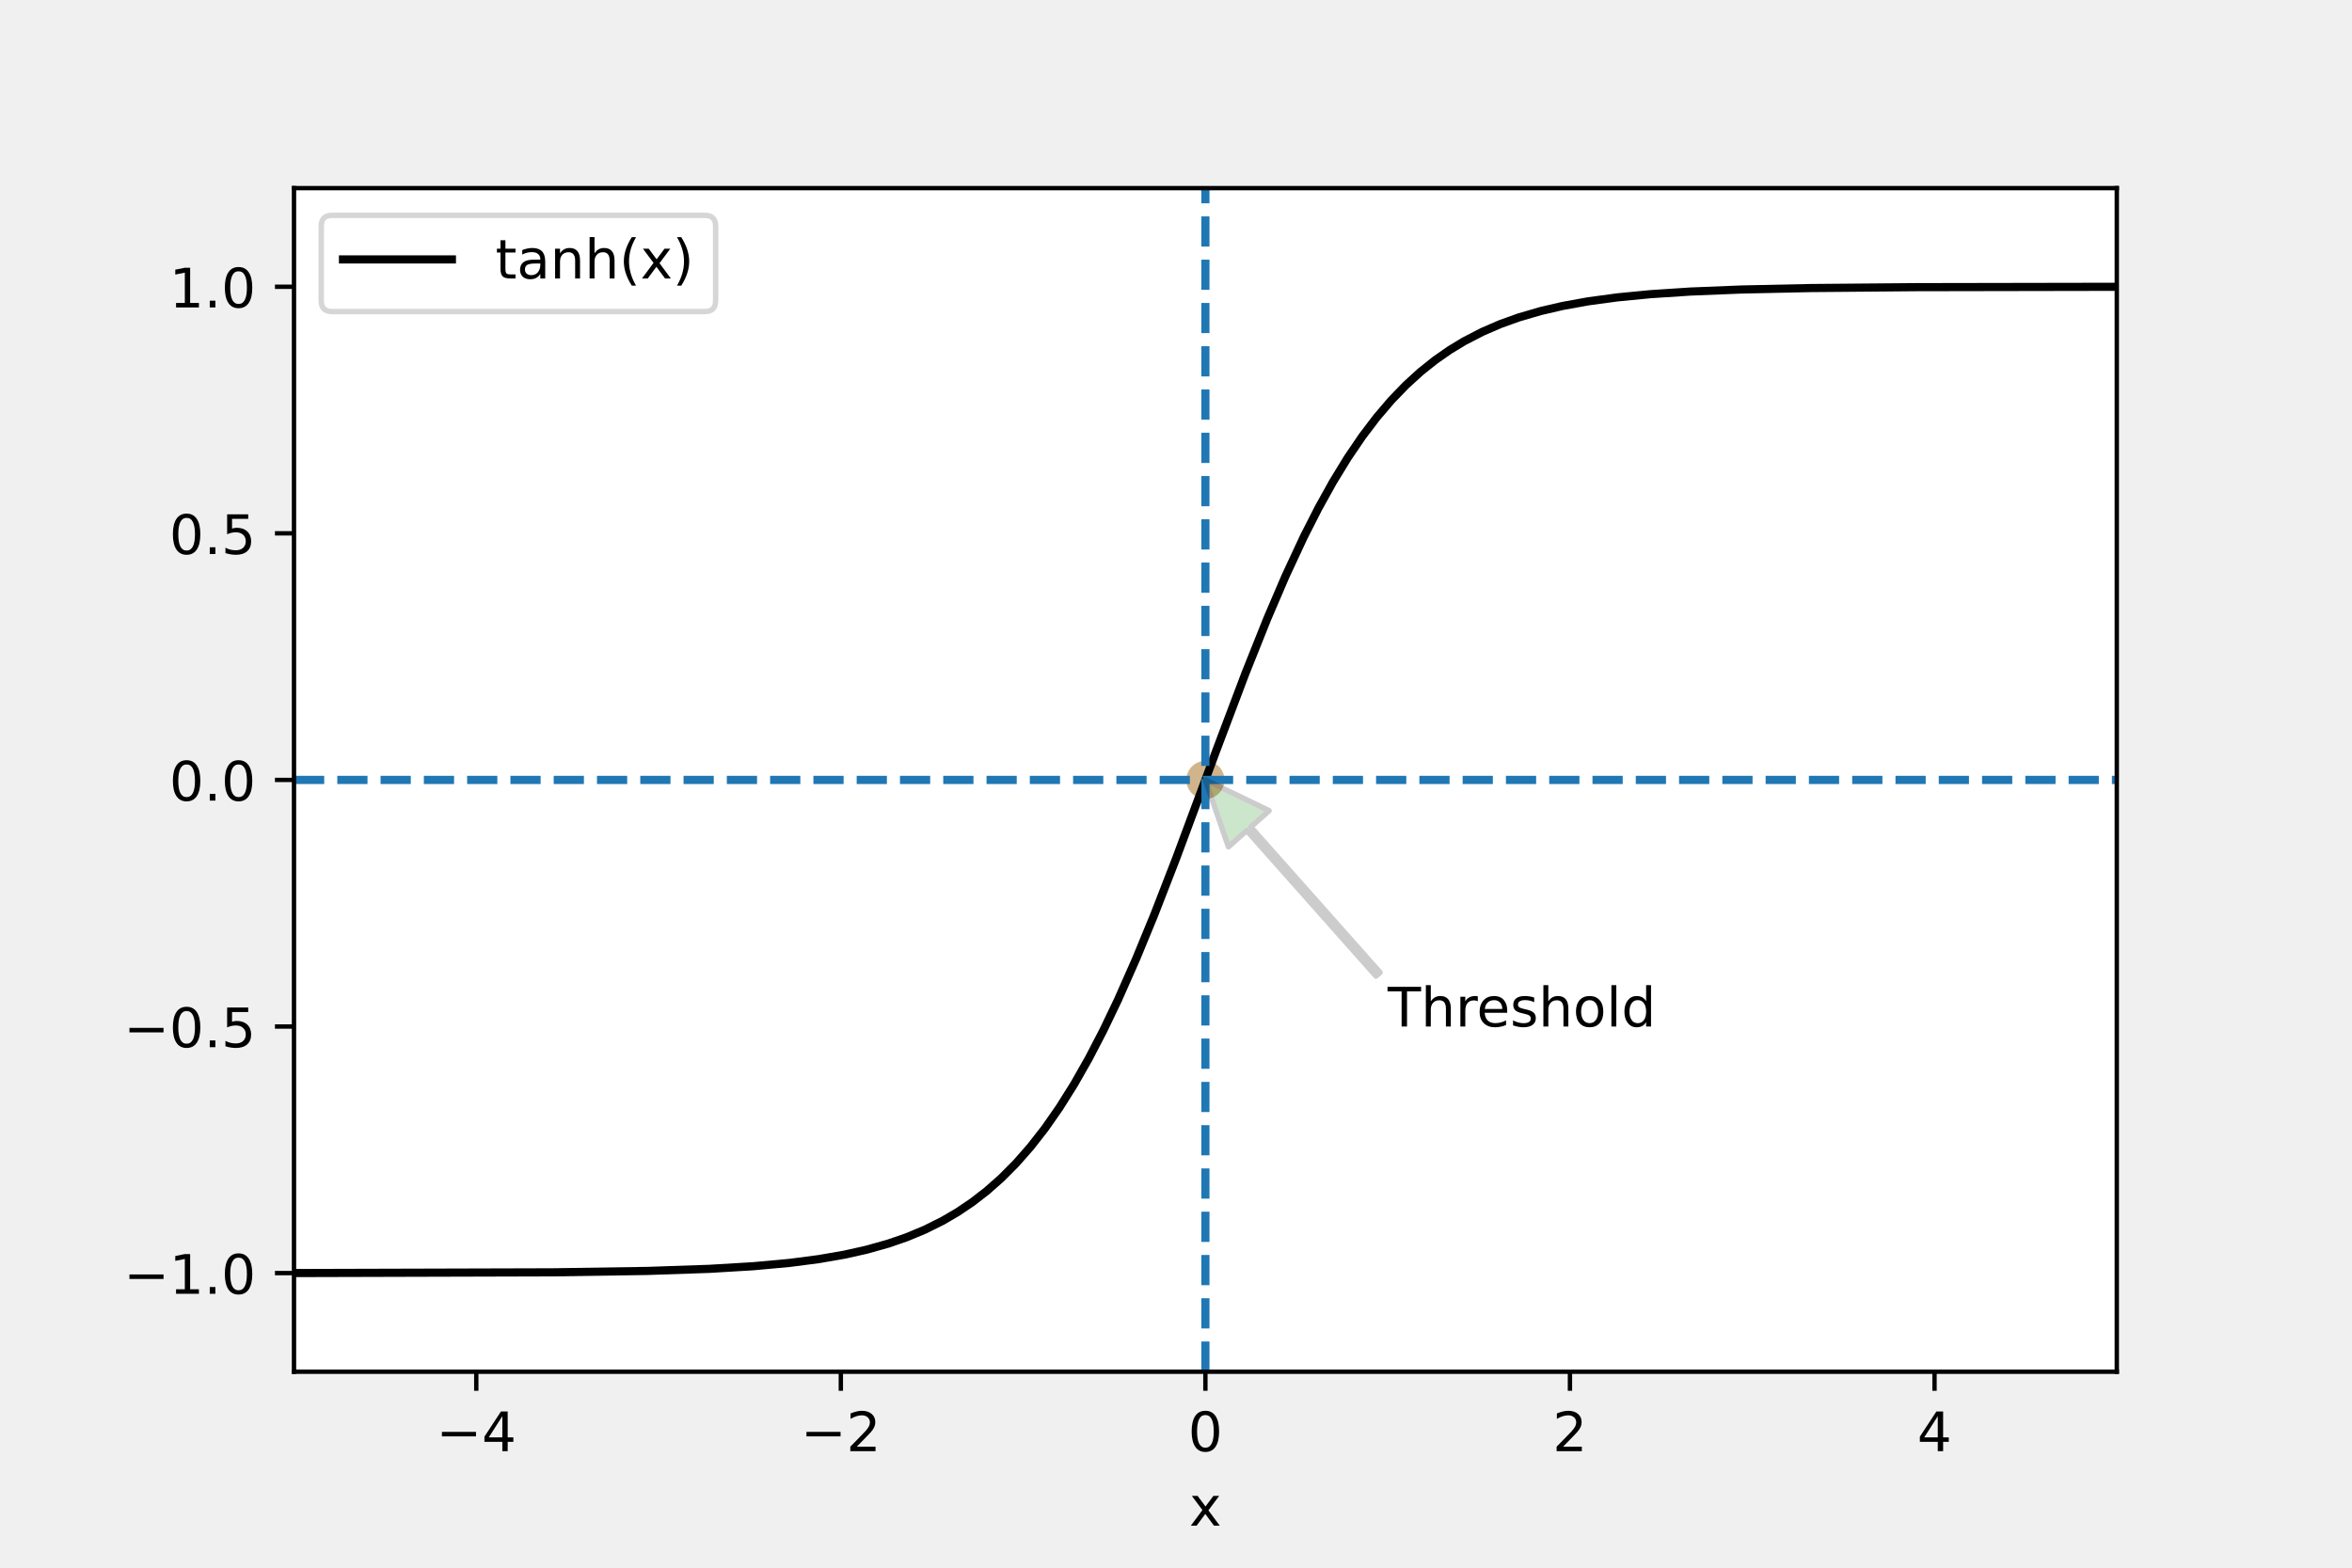
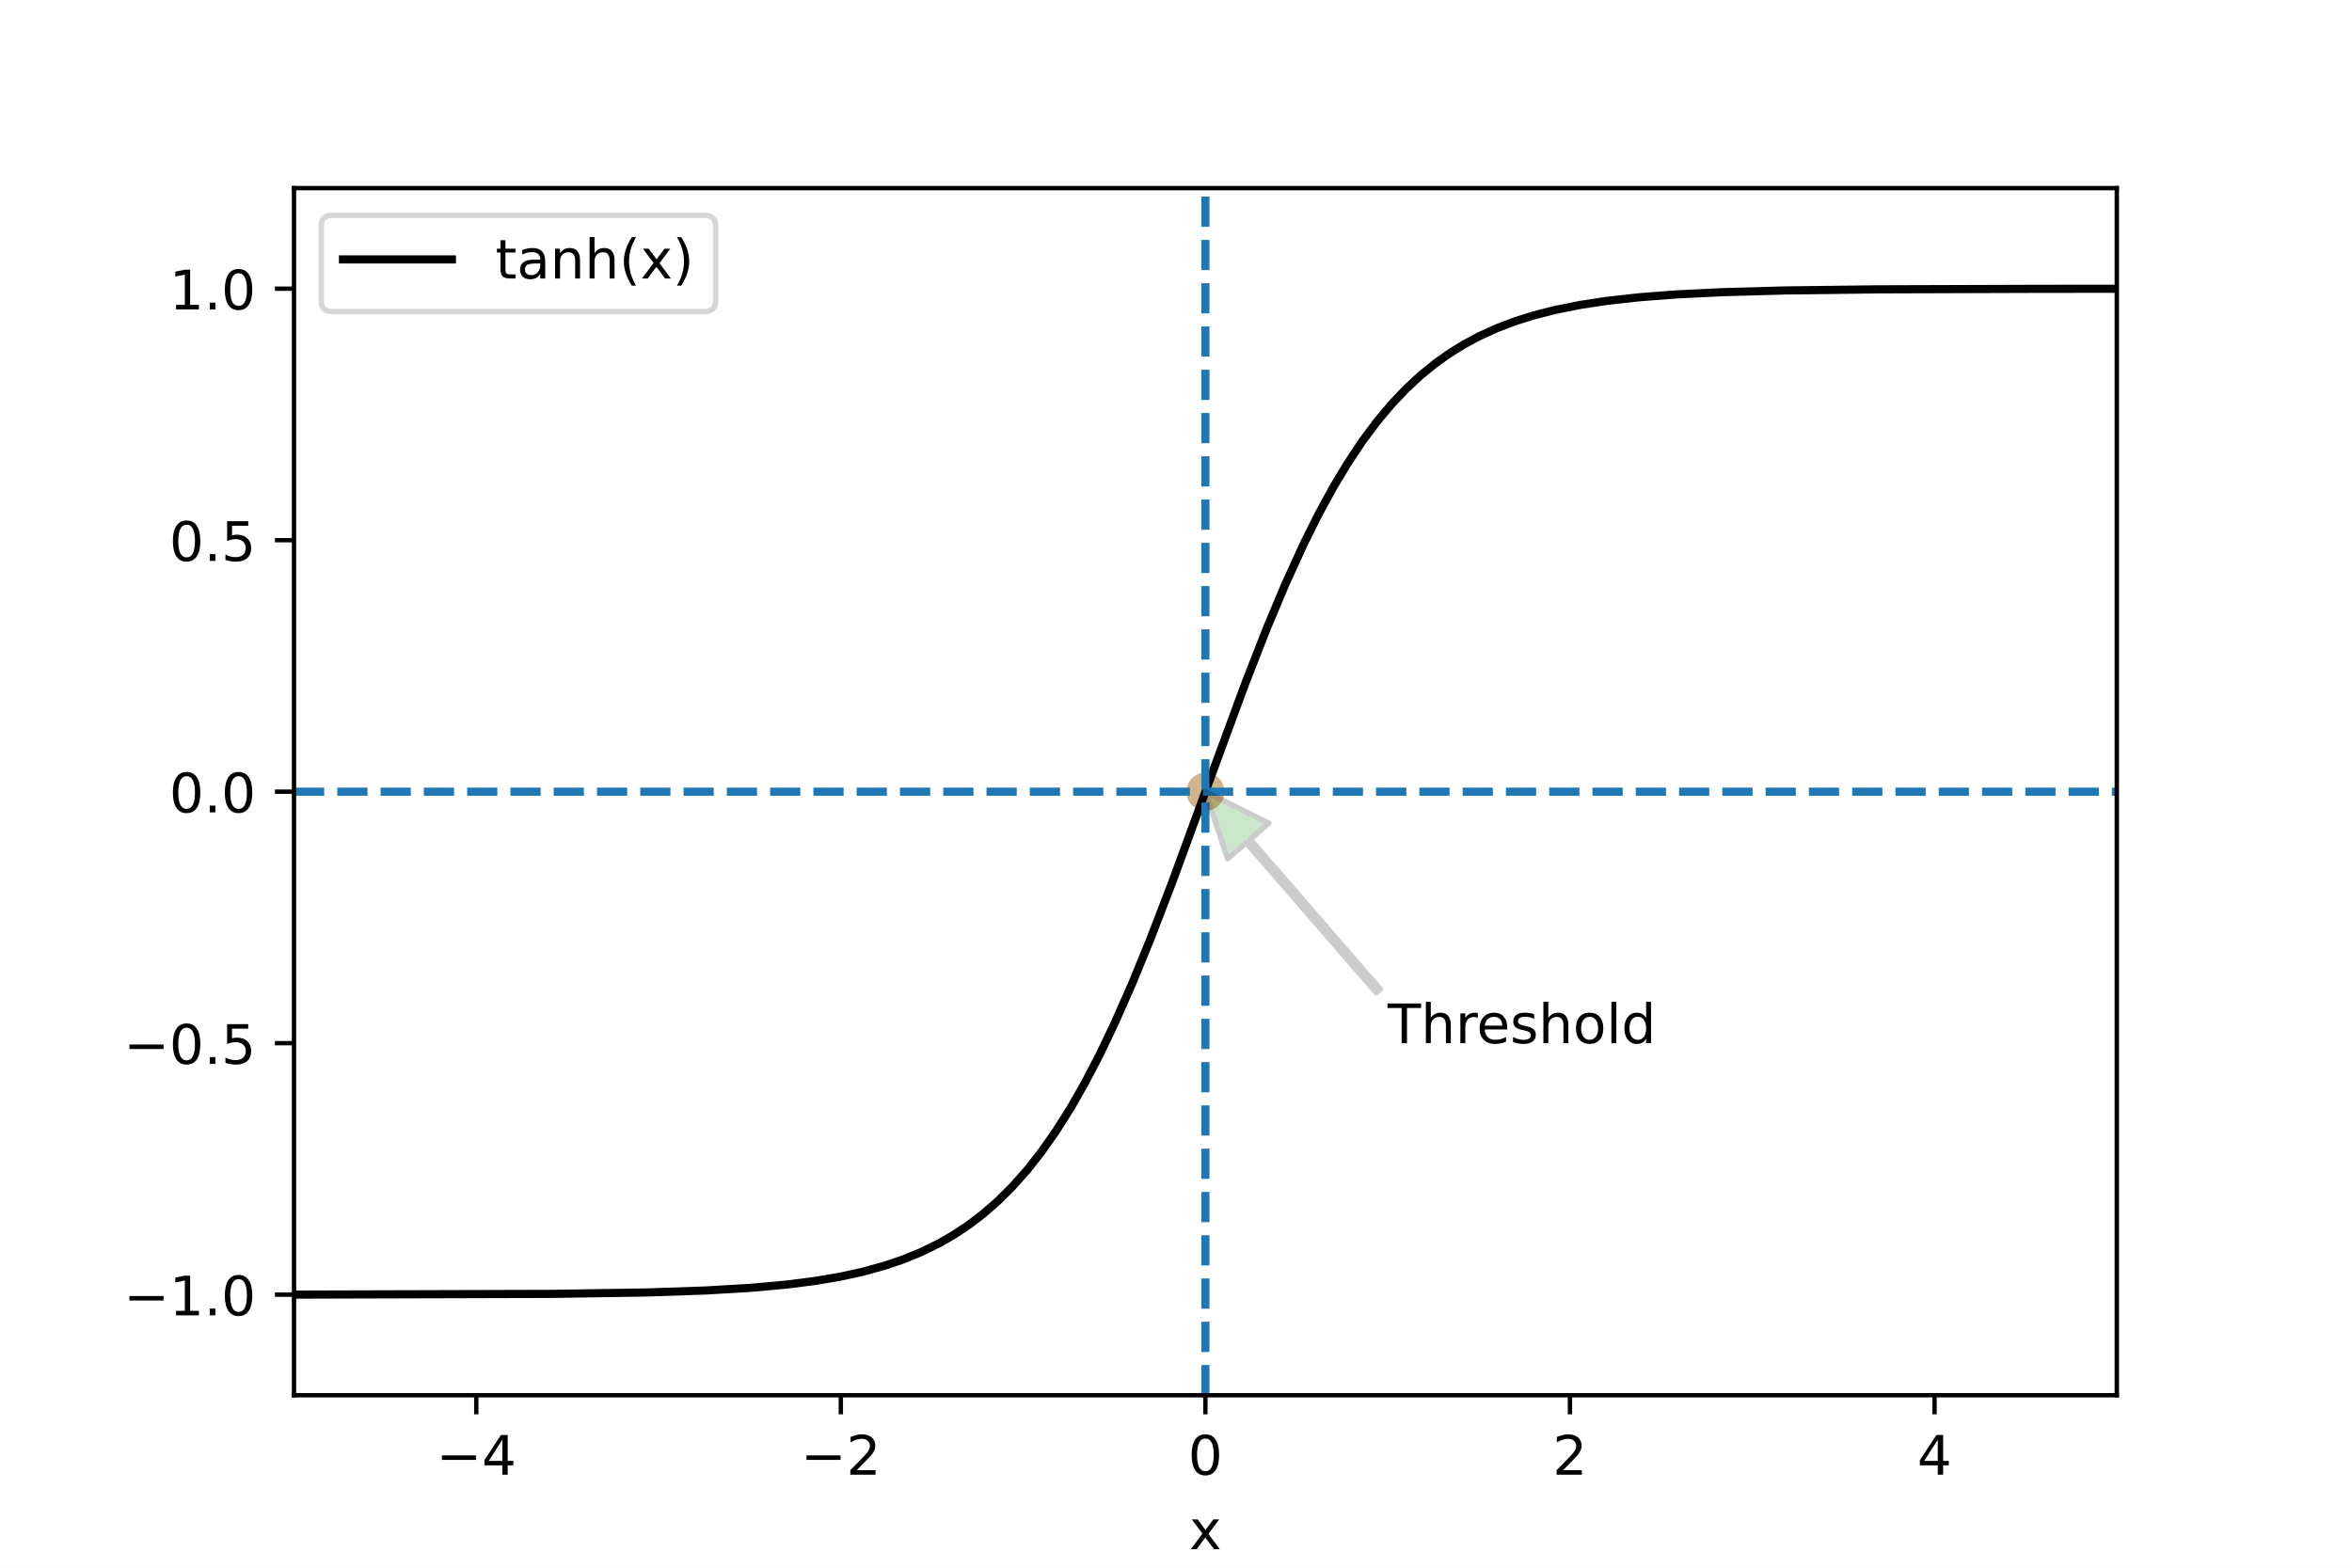
<svg xmlns="http://www.w3.org/2000/svg" xmlns:xlink="http://www.w3.org/1999/xlink" width="432pt" height="288pt" viewBox="0 0 432 288" version="1.1">
  <defs>
    <style type="text/css">*{stroke-linejoin: round; stroke-linecap: butt}</style>
  </defs>
  <g id="figure_1">
    <g id="patch_1">
-       <path d="M 0 288  L 432 288  L 432 0  L 0 0  L 0 288  z " style="fill: none" />
+       <path d="M 0 288  L 432 288  L 432 0  L 0 0  z " style="fill: #ffffff" />
    </g>
    <g id="axes_1">
      <g id="patch_2">
-         <path d="M 54 252  L 388.8 252  L 388.8 34.56  L 54 34.56  z " style="fill: #ffffff" />
+         <path d="M 54 256.32  L 388.8 256.32  L 388.8 34.56  L 54 34.56  z " style="fill: #ffffff" />
      </g>
      <g id="PathCollection_1">
        <defs>
-           <path id="mabcc69f55a" d="M 0 3  C 0.796 3 1.559 2.684 2.121 2.121  C 2.684 1.559 3 0.796 3 0  C 3 -0.796 2.684 -1.559 2.121 -2.121  C 1.559 -2.684 0.796 -3 0 -3  C -0.796 -3 -1.559 -2.684 -2.121 -2.121  C -2.684 -1.559 -3 -0.796 -3 0  C -3 0.796 -2.684 1.559 -2.121 2.121  C -1.559 2.684 -0.796 3 0 3  z " style="stroke: #d2b48c" />
+           <path id="m859d08aae3" d="M 0 3  C 0.796 3 1.559 2.684 2.121 2.121  C 2.684 1.559 3 0.796 3 0  C 3 -0.796 2.684 -1.559 2.121 -2.121  C 1.559 -2.684 0.796 -3 0 -3  C -0.796 -3 -1.559 -2.684 -2.121 -2.121  C -2.684 -1.559 -3 -0.796 -3 0  C -3 0.796 -2.684 1.559 -2.121 2.121  C -1.559 2.684 -0.796 3 0 3  z " style="stroke: #d2b48c" />
        </defs>
-         <g clip-path="url(#p8889e57168)">
-           <use xlink:href="#mabcc69f55a" x="221.4" y="143.28" style="fill: #d2b48c; stroke: #d2b48c" />
+         <g clip-path="url(#pbe28109735)">
+           <use xlink:href="#m859d08aae3" x="221.4" y="145.44" style="fill: #d2b48c; stroke: #d2b48c" />
        </g>
      </g>
      <g id="matplotlib.axis_1">
        <g id="xtick_1">
          <g id="line2d_1">
            <defs>
-               <path id="m82c8ef7d33" d="M 0 0  L 0 3.5  " style="stroke: #000000; stroke-width: 0.8" />
-             </defs>
-             <g>
-               <use xlink:href="#m82c8ef7d33" x="87.48" y="252" style="stroke: #000000; stroke-width: 0.8" />
+               <path id="m58c4c48c0a" d="M 0 0  L 0 3.5  " style="stroke: #000000; stroke-width: 0.8" />
+             </defs>
+             <g>
+               <use xlink:href="#m58c4c48c0a" x="87.48" y="256.32" style="stroke: #000000; stroke-width: 0.8" />
            </g>
          </g>
          <g id="text_1">
-             <g transform="translate(80.10891 266.5984)scale(0.1 -0.1)">
+             <g transform="translate(80.10891 270.9184) scale(0.1 -0.1)">
              <defs>
                <path id="DejaVuSans-2212" d="M 678 2272  L 4684 2272  L 4684 1741  L 678 1741  L 678 2272  z " transform="scale(0.015625)" />
                <path id="DejaVuSans-34" d="M 2419 4116  L 825 1625  L 2419 1625  L 2419 4116  z M 2253 4666  L 3047 4666  L 3047 1625  L 3713 1625  L 3713 1100  L 3047 1100  L 3047 0  L 2419 0  L 2419 1100  L 313 1100  L 313 1709  L 2253 4666  z " transform="scale(0.015625)" />
              </defs>
              <use xlink:href="#DejaVuSans-2212" />
-               <use xlink:href="#DejaVuSans-34" x="83.789" />
+               <use xlink:href="#DejaVuSans-34" transform="translate(83.78906 0)" />
            </g>
          </g>
        </g>
        <g id="xtick_2">
          <g id="line2d_2">
            <g>
-               <use xlink:href="#m82c8ef7d33" x="154.44" y="252" style="stroke: #000000; stroke-width: 0.8" />
+               <use xlink:href="#m58c4c48c0a" x="154.44" y="256.32" style="stroke: #000000; stroke-width: 0.8" />
            </g>
          </g>
          <g id="text_2">
-             <g transform="translate(147.0689 266.5984)scale(0.1 -0.1)">
+             <g transform="translate(147.0689 270.9184) scale(0.1 -0.1)">
              <defs>
                <path id="DejaVuSans-32" d="M 1228 531  L 3431 531  L 3431 0  L 469 0  L 469 531  Q 828 903 1448 1529  Q 2069 2156 2228 2338  Q 2531 2678 2651 2914  Q 2772 3150 2772 3378  Q 2772 3750 2511 3984  Q 2250 4219 1831 4219  Q 1534 4219 1204 4116  Q 875 4013 500 3803  L 500 4441  Q 881 4594 1212 4672  Q 1544 4750 1819 4750  Q 2544 4750 2975 4387  Q 3406 4025 3406 3419  Q 3406 3131 3298 2873  Q 3191 2616 2906 2266  Q 2828 2175 2409 1742  Q 1991 1309 1228 531  z " transform="scale(0.015625)" />
              </defs>
              <use xlink:href="#DejaVuSans-2212" />
-               <use xlink:href="#DejaVuSans-32" x="83.789" />
+               <use xlink:href="#DejaVuSans-32" transform="translate(83.78906 0)" />
            </g>
          </g>
        </g>
        <g id="xtick_3">
          <g id="line2d_3">
            <g>
-               <use xlink:href="#m82c8ef7d33" x="221.4" y="252" style="stroke: #000000; stroke-width: 0.8" />
+               <use xlink:href="#m58c4c48c0a" x="221.4" y="256.32" style="stroke: #000000; stroke-width: 0.8" />
            </g>
          </g>
          <g id="text_3">
-             <g transform="translate(218.2188 266.5984)scale(0.1 -0.1)">
+             <g transform="translate(218.2188 270.9184) scale(0.1 -0.1)">
              <defs>
                <path id="DejaVuSans-30" d="M 2034 4250  Q 1547 4250 1301 3770  Q 1056 3291 1056 2328  Q 1056 1369 1301 889  Q 1547 409 2034 409  Q 2525 409 2770 889  Q 3016 1369 3016 2328  Q 3016 3291 2770 3770  Q 2525 4250 2034 4250  z M 2034 4750  Q 2819 4750 3233 4129  Q 3647 3509 3647 2328  Q 3647 1150 3233 529  Q 2819 -91 2034 -91  Q 1250 -91 836 529  Q 422 1150 422 2328  Q 422 3509 836 4129  Q 1250 4750 2034 4750  z " transform="scale(0.015625)" />
              </defs>
              <use xlink:href="#DejaVuSans-30" />
            </g>
          </g>
        </g>
        <g id="xtick_4">
          <g id="line2d_4">
            <g>
-               <use xlink:href="#m82c8ef7d33" x="288.36" y="252" style="stroke: #000000; stroke-width: 0.8" />
+               <use xlink:href="#m58c4c48c0a" x="288.36" y="256.32" style="stroke: #000000; stroke-width: 0.8" />
            </g>
          </g>
          <g id="text_4">
-             <g transform="translate(285.1787 266.5984)scale(0.1 -0.1)">
+             <g transform="translate(285.1787 270.9184) scale(0.1 -0.1)">
              <use xlink:href="#DejaVuSans-32" />
            </g>
          </g>
        </g>
        <g id="xtick_5">
          <g id="line2d_5">
            <g>
-               <use xlink:href="#m82c8ef7d33" x="355.32" y="252" style="stroke: #000000; stroke-width: 0.8" />
+               <use xlink:href="#m58c4c48c0a" x="355.32" y="256.32" style="stroke: #000000; stroke-width: 0.8" />
            </g>
          </g>
          <g id="text_5">
-             <g transform="translate(352.1388 266.5984)scale(0.1 -0.1)">
+             <g transform="translate(352.1388 270.9184) scale(0.1 -0.1)">
              <use xlink:href="#DejaVuSans-34" />
            </g>
          </g>
        </g>
        <g id="text_6">
-           <g transform="translate(218.4406 280.2766)scale(0.1 -0.1)">
+           <g transform="translate(218.4406 284.5966) scale(0.1 -0.1)">
            <defs>
              <path id="DejaVuSans-78" d="M 3513 3500  L 2247 1797  L 3578 0  L 2900 0  L 1881 1375  L 863 0  L 184 0  L 1544 1831  L 300 3500  L 978 3500  L 1906 2253  L 2834 3500  L 3513 3500  z " transform="scale(0.015625)" />
            </defs>
            <use xlink:href="#DejaVuSans-78" />
          </g>
        </g>
      </g>
      <g id="matplotlib.axis_2">
        <g id="ytick_1">
          <g id="line2d_6">
            <defs>
-               <path id="ma067afc9d4" d="M 0 0  L -3.5 0  " style="stroke: #000000; stroke-width: 0.8" />
-             </defs>
-             <g>
-               <use xlink:href="#ma067afc9d4" x="54" y="233.88" style="stroke: #000000; stroke-width: 0.8" />
+               <path id="m2f8068a184" d="M 0 0  L -3.5 0  " style="stroke: #000000; stroke-width: 0.8" />
+             </defs>
+             <g>
+               <use xlink:href="#m2f8068a184" x="54" y="237.84" style="stroke: #000000; stroke-width: 0.8" />
            </g>
          </g>
          <g id="text_7">
-             <g transform="translate(22.71719 237.6792)scale(0.1 -0.1)">
+             <g transform="translate(22.71719 241.6392) scale(0.1 -0.1)">
              <defs>
                <path id="DejaVuSans-31" d="M 794 531  L 1825 531  L 1825 4091  L 703 3866  L 703 4441  L 1819 4666  L 2450 4666  L 2450 531  L 3481 531  L 3481 0  L 794 0  L 794 531  z " transform="scale(0.015625)" />
                <path id="DejaVuSans-2e" d="M 684 794  L 1344 794  L 1344 0  L 684 0  L 684 794  z " transform="scale(0.015625)" />
              </defs>
              <use xlink:href="#DejaVuSans-2212" />
-               <use xlink:href="#DejaVuSans-31" x="83.789" />
-               <use xlink:href="#DejaVuSans-2e" x="147.412" />
-               <use xlink:href="#DejaVuSans-30" x="179.199" />
+               <use xlink:href="#DejaVuSans-31" transform="translate(83.78906 0)" />
+               <use xlink:href="#DejaVuSans-2e" transform="translate(147.4121 0)" />
+               <use xlink:href="#DejaVuSans-30" transform="translate(179.1992 0)" />
            </g>
          </g>
        </g>
        <g id="ytick_2">
          <g id="line2d_7">
            <g>
-               <use xlink:href="#ma067afc9d4" x="54" y="188.58" style="stroke: #000000; stroke-width: 0.8" />
+               <use xlink:href="#m2f8068a184" x="54" y="191.64" style="stroke: #000000; stroke-width: 0.8" />
            </g>
          </g>
          <g id="text_8">
-             <g transform="translate(22.71719 192.3792)scale(0.1 -0.1)">
+             <g transform="translate(22.71719 195.4392) scale(0.1 -0.1)">
              <defs>
                <path id="DejaVuSans-35" d="M 691 4666  L 3169 4666  L 3169 4134  L 1269 4134  L 1269 2991  Q 1406 3038 1543 3061  Q 1681 3084 1819 3084  Q 2600 3084 3056 2656  Q 3513 2228 3513 1497  Q 3513 744 3044 326  Q 2575 -91 1722 -91  Q 1428 -91 1123 -41  Q 819 9 494 109  L 494 744  Q 775 591 1075 516  Q 1375 441 1709 441  Q 2250 441 2565 725  Q 2881 1009 2881 1497  Q 2881 1984 2565 2268  Q 2250 2553 1709 2553  Q 1456 2553 1204 2497  Q 953 2441 691 2322  L 691 4666  z " transform="scale(0.015625)" />
              </defs>
              <use xlink:href="#DejaVuSans-2212" />
-               <use xlink:href="#DejaVuSans-30" x="83.789" />
-               <use xlink:href="#DejaVuSans-2e" x="147.412" />
-               <use xlink:href="#DejaVuSans-35" x="179.199" />
+               <use xlink:href="#DejaVuSans-30" transform="translate(83.78906 0)" />
+               <use xlink:href="#DejaVuSans-2e" transform="translate(147.4121 0)" />
+               <use xlink:href="#DejaVuSans-35" transform="translate(179.1992 0)" />
            </g>
          </g>
        </g>
        <g id="ytick_3">
          <g id="line2d_8">
            <g>
-               <use xlink:href="#ma067afc9d4" x="54" y="143.28" style="stroke: #000000; stroke-width: 0.8" />
+               <use xlink:href="#m2f8068a184" x="54" y="145.44" style="stroke: #000000; stroke-width: 0.8" />
            </g>
          </g>
          <g id="text_9">
-             <g transform="translate(31.09688 147.0792)scale(0.1 -0.1)">
+             <g transform="translate(31.09688 149.2392) scale(0.1 -0.1)">
              <use xlink:href="#DejaVuSans-30" />
-               <use xlink:href="#DejaVuSans-2e" x="63.623" />
-               <use xlink:href="#DejaVuSans-30" x="95.41" />
+               <use xlink:href="#DejaVuSans-2e" transform="translate(63.62305 0)" />
+               <use xlink:href="#DejaVuSans-30" transform="translate(95.41016 0)" />
            </g>
          </g>
        </g>
        <g id="ytick_4">
          <g id="line2d_9">
            <g>
-               <use xlink:href="#ma067afc9d4" x="54" y="97.98" style="stroke: #000000; stroke-width: 0.8" />
+               <use xlink:href="#m2f8068a184" x="54" y="99.24" style="stroke: #000000; stroke-width: 0.8" />
            </g>
          </g>
          <g id="text_10">
-             <g transform="translate(31.09688 101.7792)scale(0.1 -0.1)">
+             <g transform="translate(31.09688 103.0392) scale(0.1 -0.1)">
              <use xlink:href="#DejaVuSans-30" />
-               <use xlink:href="#DejaVuSans-2e" x="63.623" />
-               <use xlink:href="#DejaVuSans-35" x="95.41" />
+               <use xlink:href="#DejaVuSans-2e" transform="translate(63.62305 0)" />
+               <use xlink:href="#DejaVuSans-35" transform="translate(95.41016 0)" />
            </g>
          </g>
        </g>
        <g id="ytick_5">
          <g id="line2d_10">
            <g>
-               <use xlink:href="#ma067afc9d4" x="54" y="52.68" style="stroke: #000000; stroke-width: 0.8" />
+               <use xlink:href="#m2f8068a184" x="54" y="53.04" style="stroke: #000000; stroke-width: 0.8" />
            </g>
          </g>
          <g id="text_11">
-             <g transform="translate(31.09688 56.47922)scale(0.1 -0.1)">
+             <g transform="translate(31.09688 56.83922) scale(0.1 -0.1)">
              <use xlink:href="#DejaVuSans-31" />
-               <use xlink:href="#DejaVuSans-2e" x="63.623" />
-               <use xlink:href="#DejaVuSans-30" x="95.41" />
+               <use xlink:href="#DejaVuSans-2e" transform="translate(63.62305 0)" />
+               <use xlink:href="#DejaVuSans-30" transform="translate(95.41016 0)" />
            </g>
          </g>
        </g>
      </g>
      <g id="line2d_11">
-         <path d="M 54 233.872  L 101.542 233.739  L 118.951 233.483  L 130.334 233.097  L 138.37 232.618  L 145.066 232.004  L 150.422 231.306  L 155.11 230.49  L 159.127 229.593  L 163.145 228.465  L 166.493 227.309  L 169.841 225.918  L 173.189 224.249  L 175.867 222.681  L 178.546 220.878  L 181.224 218.809  L 183.902 216.446  L 186.581 213.757  L 189.259 210.711  L 191.938 207.282  L 194.616 203.442  L 197.294 199.172  L 199.973 194.46  L 202.651 189.303  L 205.33 183.71  L 208.678 176.141  L 212.026 168.005  L 216.043 157.654  L 223.409 137.851  L 228.766 123.663  L 232.783 113.611  L 236.131 105.804  L 239.479 98.615  L 242.158 93.348  L 244.836 88.524  L 247.514 84.145  L 250.193 80.199  L 252.871 76.669  L 255.55 73.53  L 258.228 70.755  L 260.906 68.313  L 263.585 66.174  L 266.263 64.306  L 268.942 62.682  L 272.29 60.952  L 275.638 59.509  L 278.986 58.31  L 283.003 57.138  L 287.021 56.205  L 291.708 55.357  L 297.065 54.632  L 303.091 54.046  L 310.457 53.562  L 319.831 53.185  L 332.554 52.917  L 351.972 52.754  L 388.13 52.689  L 388.13 52.689  " clip-path="url(#p8889e57168)" style="fill: none; stroke: #000000; stroke-width: 1.5; stroke-linecap: square" />
+         <path d="M 54 237.832  L 101.542 237.697  L 118.951 237.435  L 129.665 237.073  L 137.7 236.603  L 144.396 236.001  L 149.753 235.317  L 154.44 234.516  L 158.458 233.635  L 162.475 232.527  L 165.823 231.392  L 169.171 230.025  L 172.519 228.383  L 175.198 226.84  L 177.876 225.063  L 180.554 223.024  L 183.233 220.692  L 185.911 218.035  L 188.59 215.023  L 191.268 211.626  L 193.946 207.816  L 196.625 203.573  L 199.303 198.881  L 201.982 193.734  L 204.66 188.14  L 208.008 180.547  L 211.356 172.357  L 215.374 161.895  L 221.4 145.44  L 228.766 125.434  L 232.783 115.181  L 236.131 107.219  L 239.479 99.888  L 242.158 94.516  L 244.836 89.596  L 247.514 85.13  L 250.193 81.106  L 252.871 77.505  L 255.55 74.304  L 258.228 71.474  L 260.906 68.983  L 263.585 66.802  L 266.263 64.897  L 268.942 63.241  L 271.62 61.804  L 274.968 60.278  L 278.316 59.008  L 281.664 57.955  L 285.682 56.928  L 290.369 55.994  L 295.056 55.281  L 301.082 54.609  L 307.778 54.095  L 316.483 53.669  L 327.866 53.359  L 344.606 53.157  L 374.738 53.059  L 388.13 53.049  L 388.13 53.049  " clip-path="url(#pbe28109735)" style="fill: none; stroke: #000000; stroke-width: 1.5; stroke-linecap: square" />
      </g>
      <g id="LineCollection_1">
-         <path d="M 221.4 252  L 221.4 34.56  " clip-path="url(#p8889e57168)" style="fill: none; stroke-dasharray: 5.55,2.4; stroke-dashoffset: 0; stroke: #1f77b4; stroke-width: 1.5" />
+         <path d="M 221.4 256.32  L 221.4 34.56  " clip-path="url(#pbe28109735)" style="fill: none; stroke-dasharray: 5.55,2.4; stroke-dashoffset: 0; stroke: #1f77b4; stroke-width: 1.5" />
      </g>
      <g id="LineCollection_2">
-         <path d="M 54 143.28  L 388.8 143.28  " clip-path="url(#p8889e57168)" style="fill: none; stroke-dasharray: 5.55,2.4; stroke-dashoffset: 0; stroke: #1f77b4; stroke-width: 1.5" />
+         <path d="M 54 145.44  L 388.8 145.44  " clip-path="url(#pbe28109735)" style="fill: none; stroke-dasharray: 5.55,2.4; stroke-dashoffset: 0; stroke: #1f77b4; stroke-width: 1.5" />
      </g>
      <g id="patch_3">
-         <path d="M 54 252  L 54 34.56  " style="fill: none; stroke: #000000; stroke-width: 0.8; stroke-linejoin: miter; stroke-linecap: square" />
+         <path d="M 54 256.32  L 54 34.56  " style="fill: none; stroke: #000000; stroke-width: 0.8; stroke-linejoin: miter; stroke-linecap: square" />
      </g>
      <g id="patch_4">
-         <path d="M 388.8 252  L 388.8 34.56  " style="fill: none; stroke: #000000; stroke-width: 0.8; stroke-linejoin: miter; stroke-linecap: square" />
+         <path d="M 388.8 256.32  L 388.8 34.56  " style="fill: none; stroke: #000000; stroke-width: 0.8; stroke-linejoin: miter; stroke-linecap: square" />
      </g>
      <g id="patch_5">
-         <path d="M 54 252  L 388.8 252  " style="fill: none; stroke: #000000; stroke-width: 0.8; stroke-linejoin: miter; stroke-linecap: square" />
+         <path d="M 54 256.32  L 388.8 256.32  " style="fill: none; stroke: #000000; stroke-width: 0.8; stroke-linejoin: miter; stroke-linecap: square" />
      </g>
      <g id="patch_6">
        <path d="M 54 34.56  L 388.8 34.56  " style="fill: none; stroke: #000000; stroke-width: 0.8; stroke-linejoin: miter; stroke-linecap: square" />
      </g>
      <g id="patch_7">
-         <path d="M 252.73 179.314  Q 240.862 165.949 228.993 152.583  L 225.628 155.571  Q 223.514 149.426 221.4 143.28  Q 227.253 146.106 233.105 148.931  L 229.741 151.919  Q 241.609 165.285 253.478 178.65  L 252.73 179.314  z " style="fill: #008000; opacity: 0.2; stroke: #000000; stroke-linecap: round" />
+         <path d="M 252.767 182.369  Q 240.825 168.6 228.883 154.831  L 225.483 157.779  Q 223.442 151.61 221.4 145.44  Q 227.219 148.334 233.038 151.227  L 229.638 154.176  Q 241.581 167.945 253.523 181.714  L 252.767 182.369  z " style="fill: #008000; opacity: 0.2; stroke: #000000; stroke-linecap: round" />
      </g>
      <g id="text_12">
-         <g transform="translate(254.88 188.58)scale(0.1 -0.1)">
+         <g transform="translate(254.88 191.64) scale(0.1 -0.1)">
          <defs>
            <path id="DejaVuSans-54" d="M -19 4666  L 3928 4666  L 3928 4134  L 2272 4134  L 2272 0  L 1638 0  L 1638 4134  L -19 4134  L -19 4666  z " transform="scale(0.015625)" />
            <path id="DejaVuSans-68" d="M 3513 2113  L 3513 0  L 2938 0  L 2938 2094  Q 2938 2591 2744 2837  Q 2550 3084 2163 3084  Q 1697 3084 1428 2787  Q 1159 2491 1159 1978  L 1159 0  L 581 0  L 581 4863  L 1159 4863  L 1159 2956  Q 1366 3272 1645 3428  Q 1925 3584 2291 3584  Q 2894 3584 3203 3211  Q 3513 2838 3513 2113  z " transform="scale(0.015625)" />
            <path id="DejaVuSans-72" d="M 2631 2963  Q 2534 3019 2420 3045  Q 2306 3072 2169 3072  Q 1681 3072 1420 2755  Q 1159 2438 1159 1844  L 1159 0  L 581 0  L 581 3500  L 1159 3500  L 1159 2956  Q 1341 3275 1631 3429  Q 1922 3584 2338 3584  Q 2397 3584 2469 3576  Q 2541 3569 2628 3553  L 2631 2963  z " transform="scale(0.015625)" />
            <path id="DejaVuSans-65" d="M 3597 1894  L 3597 1613  L 953 1613  Q 991 1019 1311 708  Q 1631 397 2203 397  Q 2534 397 2845 478  Q 3156 559 3463 722  L 3463 178  Q 3153 47 2828 -22  Q 2503 -91 2169 -91  Q 1331 -91 842 396  Q 353 884 353 1716  Q 353 2575 817 3079  Q 1281 3584 2069 3584  Q 2775 3584 3186 3129  Q 3597 2675 3597 1894  z M 3022 2063  Q 3016 2534 2758 2815  Q 2500 3097 2075 3097  Q 1594 3097 1305 2825  Q 1016 2553 972 2059  L 3022 2063  z " transform="scale(0.015625)" />
            <path id="DejaVuSans-73" d="M 2834 3397  L 2834 2853  Q 2591 2978 2328 3040  Q 2066 3103 1784 3103  Q 1356 3103 1142 2972  Q 928 2841 928 2578  Q 928 2378 1081 2264  Q 1234 2150 1697 2047  L 1894 2003  Q 2506 1872 2764 1633  Q 3022 1394 3022 966  Q 3022 478 2636 193  Q 2250 -91 1575 -91  Q 1294 -91 989 -36  Q 684 19 347 128  L 347 722  Q 666 556 975 473  Q 1284 391 1588 391  Q 1994 391 2212 530  Q 2431 669 2431 922  Q 2431 1156 2273 1281  Q 2116 1406 1581 1522  L 1381 1569  Q 847 1681 609 1914  Q 372 2147 372 2553  Q 372 3047 722 3315  Q 1072 3584 1716 3584  Q 2034 3584 2315 3537  Q 2597 3491 2834 3397  z " transform="scale(0.015625)" />
            <path id="DejaVuSans-6f" d="M 1959 3097  Q 1497 3097 1228 2736  Q 959 2375 959 1747  Q 959 1119 1226 758  Q 1494 397 1959 397  Q 2419 397 2687 759  Q 2956 1122 2956 1747  Q 2956 2369 2687 2733  Q 2419 3097 1959 3097  z M 1959 3584  Q 2709 3584 3137 3096  Q 3566 2609 3566 1747  Q 3566 888 3137 398  Q 2709 -91 1959 -91  Q 1206 -91 779 398  Q 353 888 353 1747  Q 353 2609 779 3096  Q 1206 3584 1959 3584  z " transform="scale(0.015625)" />
            <path id="DejaVuSans-6c" d="M 603 4863  L 1178 4863  L 1178 0  L 603 0  L 603 4863  z " transform="scale(0.015625)" />
            <path id="DejaVuSans-64" d="M 2906 2969  L 2906 4863  L 3481 4863  L 3481 0  L 2906 0  L 2906 525  Q 2725 213 2448 61  Q 2172 -91 1784 -91  Q 1150 -91 751 415  Q 353 922 353 1747  Q 353 2572 751 3078  Q 1150 3584 1784 3584  Q 2172 3584 2448 3432  Q 2725 3281 2906 2969  z M 947 1747  Q 947 1113 1208 752  Q 1469 391 1925 391  Q 2381 391 2643 752  Q 2906 1113 2906 1747  Q 2906 2381 2643 2742  Q 2381 3103 1925 3103  Q 1469 3103 1208 2742  Q 947 2381 947 1747  z " transform="scale(0.015625)" />
          </defs>
          <use xlink:href="#DejaVuSans-54" />
-           <use xlink:href="#DejaVuSans-68" x="61.084" />
-           <use xlink:href="#DejaVuSans-72" x="124.463" />
-           <use xlink:href="#DejaVuSans-65" x="163.326" />
-           <use xlink:href="#DejaVuSans-73" x="224.85" />
-           <use xlink:href="#DejaVuSans-68" x="276.949" />
-           <use xlink:href="#DejaVuSans-6f" x="340.328" />
-           <use xlink:href="#DejaVuSans-6c" x="401.51" />
-           <use xlink:href="#DejaVuSans-64" x="429.293" />
+           <use xlink:href="#DejaVuSans-68" transform="translate(61.08398 0)" />
+           <use xlink:href="#DejaVuSans-72" transform="translate(124.4629 0)" />
+           <use xlink:href="#DejaVuSans-65" transform="translate(163.3262 0)" />
+           <use xlink:href="#DejaVuSans-73" transform="translate(224.8496 0)" />
+           <use xlink:href="#DejaVuSans-68" transform="translate(276.9492 0)" />
+           <use xlink:href="#DejaVuSans-6f" transform="translate(340.3281 0)" />
+           <use xlink:href="#DejaVuSans-6c" transform="translate(401.5098 0)" />
+           <use xlink:href="#DejaVuSans-64" transform="translate(429.293 0)" />
        </g>
      </g>
      <g id="legend_1">
        <g id="patch_8">
          <path d="M 61 57.238  L 129.445 57.238  Q 131.445 57.238 131.445 55.238  L 131.445 41.56  Q 131.445 39.56 129.445 39.56  L 61 39.56  Q 59 39.56 59 41.56  L 59 55.238  Q 59 57.238 61 57.238  z " style="fill: #ffffff; opacity: 0.8; stroke: #cccccc; stroke-linejoin: miter" />
        </g>
        <g id="line2d_12">
          <path d="M 63 47.658  L 73 47.658  L 83 47.658  " style="fill: none; stroke: #000000; stroke-width: 1.5; stroke-linecap: square" />
        </g>
        <g id="text_13">
-           <g transform="translate(91 51.15844)scale(0.1 -0.1)">
+           <g transform="translate(91 51.15844) scale(0.1 -0.1)">
            <defs>
              <path id="DejaVuSans-74" d="M 1172 4494  L 1172 3500  L 2356 3500  L 2356 3053  L 1172 3053  L 1172 1153  Q 1172 725 1289 603  Q 1406 481 1766 481  L 2356 481  L 2356 0  L 1766 0  Q 1100 0 847 248  Q 594 497 594 1153  L 594 3053  L 172 3053  L 172 3500  L 594 3500  L 594 4494  L 1172 4494  z " transform="scale(0.015625)" />
              <path id="DejaVuSans-61" d="M 2194 1759  Q 1497 1759 1228 1600  Q 959 1441 959 1056  Q 959 750 1161 570  Q 1363 391 1709 391  Q 2188 391 2477 730  Q 2766 1069 2766 1631  L 2766 1759  L 2194 1759  z M 3341 1997  L 3341 0  L 2766 0  L 2766 531  Q 2569 213 2275 61  Q 1981 -91 1556 -91  Q 1019 -91 701 211  Q 384 513 384 1019  Q 384 1609 779 1909  Q 1175 2209 1959 2209  L 2766 2209  L 2766 2266  Q 2766 2663 2505 2880  Q 2244 3097 1772 3097  Q 1472 3097 1187 3025  Q 903 2953 641 2809  L 641 3341  Q 956 3463 1253 3523  Q 1550 3584 1831 3584  Q 2591 3584 2966 3190  Q 3341 2797 3341 1997  z " transform="scale(0.015625)" />
              <path id="DejaVuSans-6e" d="M 3513 2113  L 3513 0  L 2938 0  L 2938 2094  Q 2938 2591 2744 2837  Q 2550 3084 2163 3084  Q 1697 3084 1428 2787  Q 1159 2491 1159 1978  L 1159 0  L 581 0  L 581 3500  L 1159 3500  L 1159 2956  Q 1366 3272 1645 3428  Q 1925 3584 2291 3584  Q 2894 3584 3203 3211  Q 3513 2838 3513 2113  z " transform="scale(0.015625)" />
              <path id="DejaVuSans-28" d="M 1984 4856  Q 1566 4138 1362 3434  Q 1159 2731 1159 2009  Q 1159 1288 1364 580  Q 1569 -128 1984 -844  L 1484 -844  Q 1016 -109 783 600  Q 550 1309 550 2009  Q 550 2706 781 3412  Q 1013 4119 1484 4856  L 1984 4856  z " transform="scale(0.015625)" />
              <path id="DejaVuSans-29" d="M 513 4856  L 1013 4856  Q 1481 4119 1714 3412  Q 1947 2706 1947 2009  Q 1947 1309 1714 600  Q 1481 -109 1013 -844  L 513 -844  Q 928 -128 1133 580  Q 1338 1288 1338 2009  Q 1338 2731 1133 3434  Q 928 4138 513 4856  z " transform="scale(0.015625)" />
            </defs>
            <use xlink:href="#DejaVuSans-74" />
-             <use xlink:href="#DejaVuSans-61" x="39.209" />
-             <use xlink:href="#DejaVuSans-6e" x="100.488" />
-             <use xlink:href="#DejaVuSans-68" x="163.867" />
-             <use xlink:href="#DejaVuSans-28" x="227.246" />
-             <use xlink:href="#DejaVuSans-78" x="266.26" />
-             <use xlink:href="#DejaVuSans-29" x="325.439" />
+             <use xlink:href="#DejaVuSans-61" transform="translate(39.20898 0)" />
+             <use xlink:href="#DejaVuSans-6e" transform="translate(100.4883 0)" />
+             <use xlink:href="#DejaVuSans-68" transform="translate(163.8672 0)" />
+             <use xlink:href="#DejaVuSans-28" transform="translate(227.2461 0)" />
+             <use xlink:href="#DejaVuSans-78" transform="translate(266.2598 0)" />
+             <use xlink:href="#DejaVuSans-29" transform="translate(325.4395 0)" />
          </g>
        </g>
      </g>
    </g>
  </g>
  <defs>
-     <clipPath id="p8889e57168">
-       <rect x="54" y="34.56" width="334.8" height="217.44" />
+     <clipPath id="pbe28109735">
+       <rect x="54" y="34.56" width="334.8" height="221.76" />
    </clipPath>
  </defs>
</svg>
